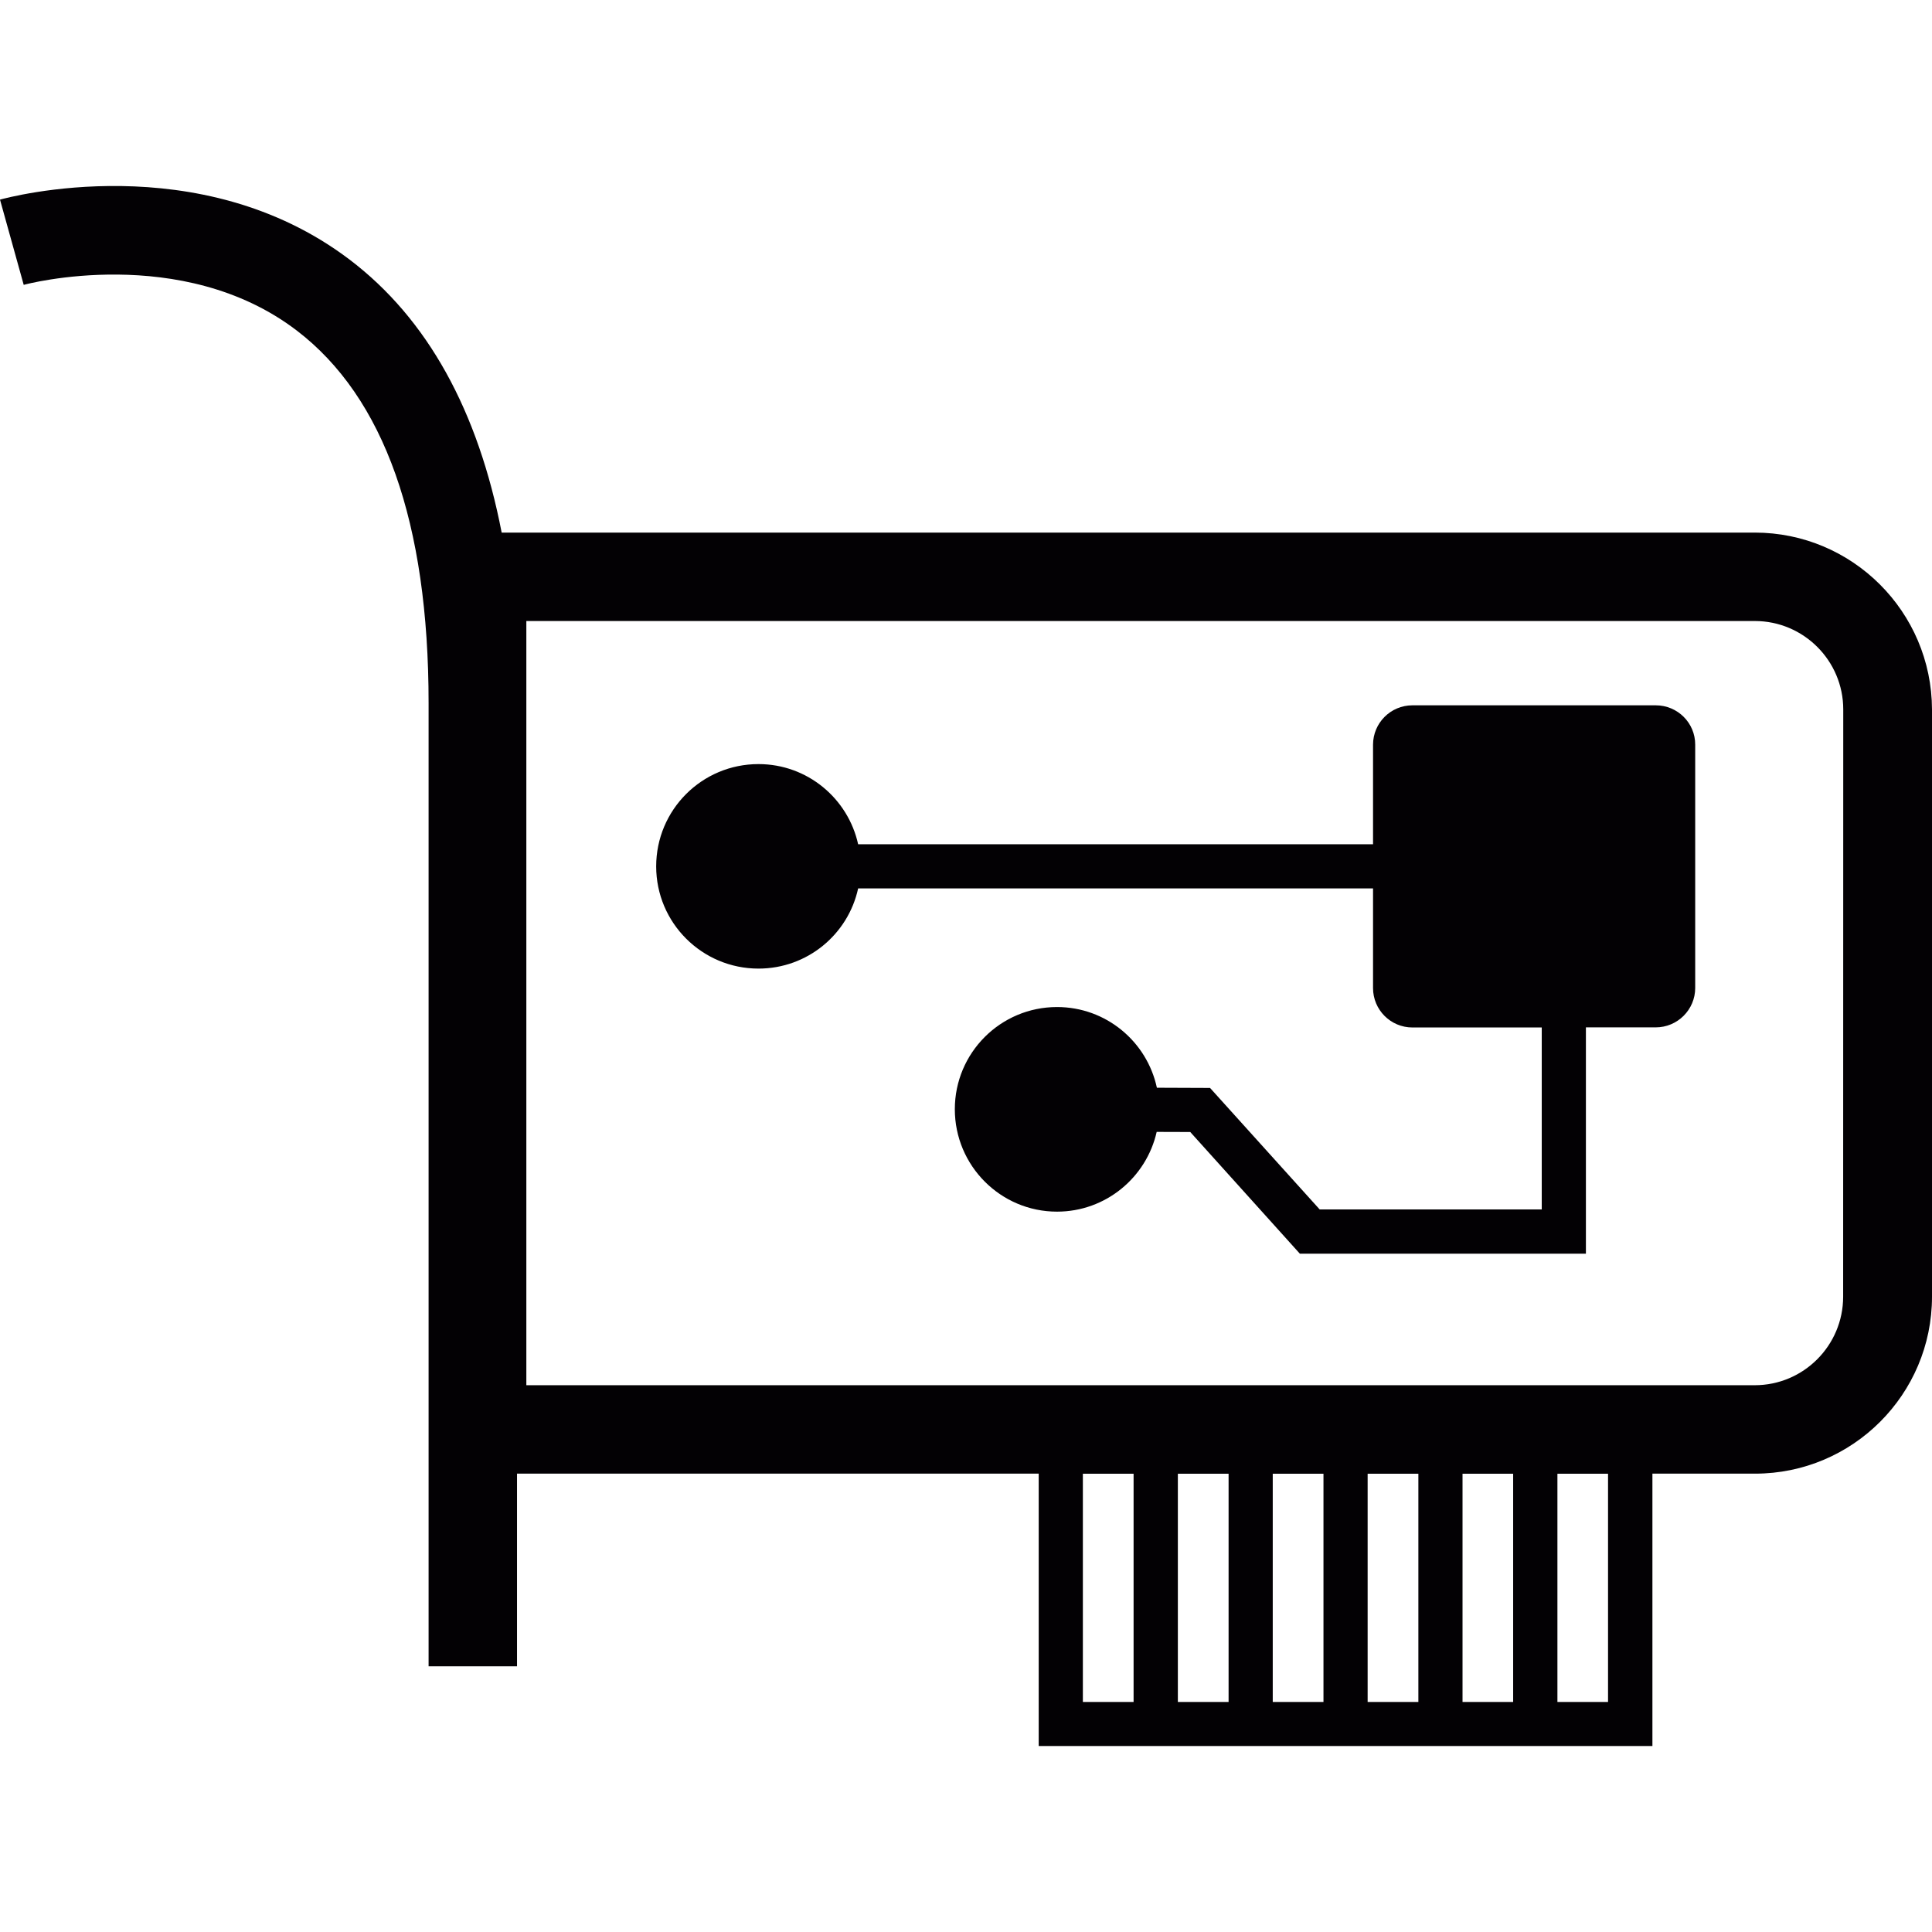
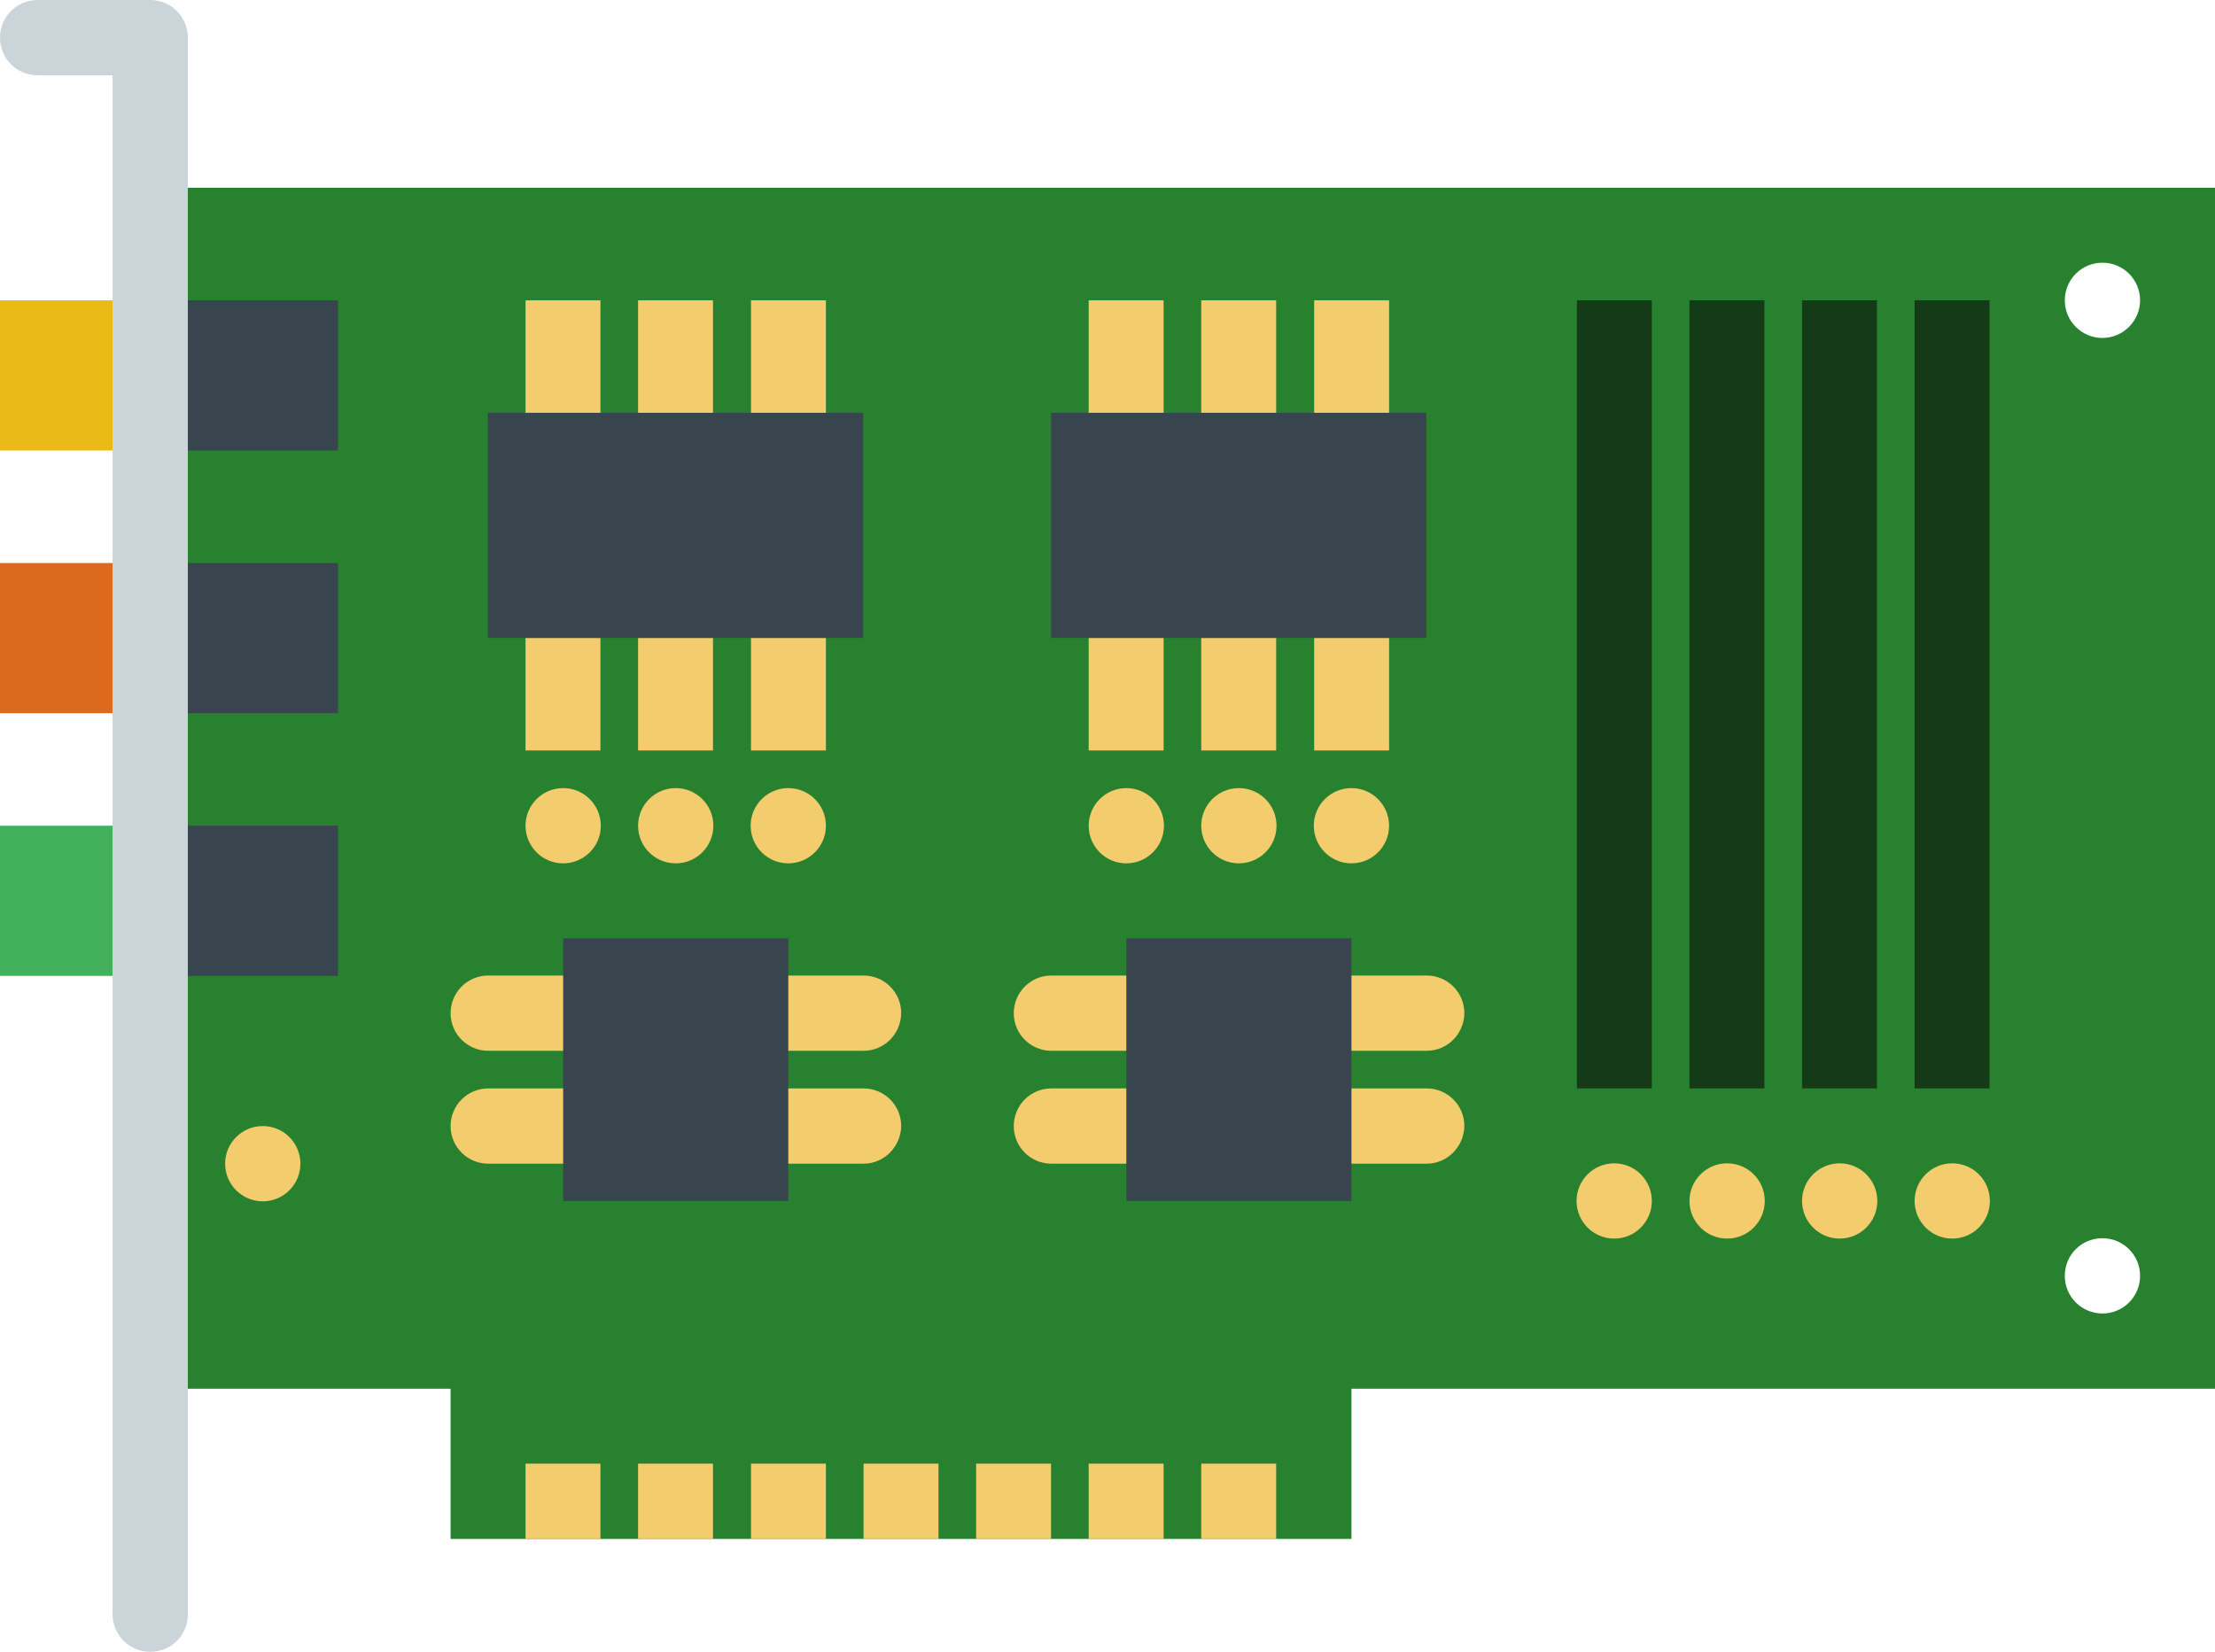
- <svg xmlns="http://www.w3.org/2000/svg" version="1.1" id="Capa_1" x="0px" y="0px" viewBox="0 0 18.243 18.243" style="enable-background:new 0 0 18.243 18.243;" xml:space="preserve">
+ <svg xmlns="http://www.w3.org/2000/svg" version="1.1" id="Capa_1" x="0px" y="0px" width="612px" height="456.4px" viewBox="0 167.8 612 456.4" enable-background="new 0 167.8 612 456.4" xml:space="preserve">
+   <circle fill="#1081E0" cx="72.6" cy="520.5" r="10.4" />
+   <path fill="#28812F" d="M41.5,219.7v331.9h83v41.5h248.9v-41.5H612V219.7H41.5z M580.9,530.8c-5.7,0-10.4-4.6-10.4-10.4  s4.6-10.4,10.4-10.4c5.7,0,10.4,4.6,10.4,10.4S586.6,530.8,580.9,530.8z M580.9,261.2c-5.7,0-10.4-4.6-10.4-10.4  c0-5.7,4.6-10.4,10.4-10.4c5.7,0,10.4,4.6,10.4,10.4C591.3,256.5,586.6,261.2,580.9,261.2z" />
+   <path fill="#CBD4D8" d="M41.5,167.8H10.4c-5.7,0-10.4,4.6-10.4,10.4s4.6,10.4,10.4,10.4h20.7v425.3c0,5.7,4.6,10.4,10.4,10.4  s10.4-4.6,10.4-10.4V178.2C51.9,172.4,47.2,167.8,41.5,167.8z" />
+   <rect y="250.8" fill="#EBBA16" width="31.1" height="41.5" />
+   <rect x="51.9" y="250.8" fill="#38454F" width="41.5" height="41.5" />
+   <rect y="323.4" fill="#DC691D" width="31.1" height="41.5" />
+   <rect x="51.9" y="323.4" fill="#38454F" width="41.5" height="41.5" />
+   <rect y="396" fill="#43B05C" width="31.1" height="41.5" />
+   <rect x="51.9" y="396" fill="#38454F" width="41.5" height="41.5" />
  <g>
-     <g>
-       <path style="fill:#030104;" d="M16.569,5.029H4.761c-0.008,0-0.016,0-0.024,0C4.515,3.88,4.038,3.011,3.302,2.452    C1.883,1.375,0.077,1.864,0,1.885L0.224,2.69C0.24,2.684,1.717,2.293,2.802,3.121c0.826,0.631,1.245,1.814,1.245,3.517v9.096    h0.835v-1.819h4.926v2.572h0.896h0.418h0.479h0.418h0.479h0.417h0.479h0.418h0.478h0.419h0.894v-2.572h0.969    c0.922,0,1.671-0.749,1.671-1.671V6.699C18.24,5.777,17.491,5.029,16.569,5.029z M10.225,16.071v-2.155h0.479v2.155H10.225z     M11.122,16.071v-2.155h0.479v2.155H11.122z M12.018,16.071v-2.155h0.479v2.155H12.018z M12.914,16.071v-2.155h0.479v2.155H12.914    z M13.81,16.071v-2.155h0.478v2.155H13.81z M15.184,16.071h-0.478v-2.155h0.478V16.071z M17.404,12.244    c0,0.461-0.374,0.836-0.835,0.836H4.97c0,0,0-0.375,0-0.836V6.699c0-0.461,0-0.835,0-0.835h11.6c0.461,0,0.835,0.375,0.835,0.835    L17.404,12.244L17.404,12.244z" />
-       <path style="fill:#030104;" d="M15.635,6.66h-2.298c-0.206,0-0.372,0.167-0.372,0.372v0.94H8.103    C8.008,7.54,7.624,7.215,7.162,7.215c-0.534,0-0.966,0.432-0.966,0.966c0,0.533,0.433,0.965,0.966,0.965    c0.462,0,0.847-0.324,0.941-0.757h4.862V9.33c0,0.205,0.166,0.372,0.372,0.372h1.221v1.718h-2.097l-1.035-1.147l-0.502-0.002    c-0.094-0.436-0.48-0.762-0.943-0.762c-0.533,0-0.965,0.432-0.965,0.965s0.432,0.967,0.965,0.967c0.46,0,0.844-0.323,0.941-0.753    l0.317,0.001l1.035,1.149h2.701V9.701h0.659c0.206,0,0.373-0.167,0.373-0.372V7.032C16.008,6.827,15.841,6.66,15.635,6.66z" />
-     </g>
+     <rect x="145.2" y="572.3" fill="#F3CC6D" width="20.7" height="20.7" />
+     <rect x="176.3" y="572.3" fill="#F3CC6D" width="20.7" height="20.7" />
+     <rect x="207.5" y="572.3" fill="#F3CC6D" width="20.7" height="20.7" />
+     <rect x="238.6" y="572.3" fill="#F3CC6D" width="20.7" height="20.7" />
+     <rect x="269.7" y="572.3" fill="#F3CC6D" width="20.7" height="20.7" />
+     <rect x="300.8" y="572.3" fill="#F3CC6D" width="20.7" height="20.7" />
+     <rect x="331.9" y="572.3" fill="#F3CC6D" width="20.7" height="20.7" />
  </g>
  <g>
- </g>
-   <g>
- </g>
-   <g>
- </g>
-   <g>
- </g>
-   <g>
- </g>
-   <g>
- </g>
-   <g>
- </g>
-   <g>
- </g>
-   <g>
- </g>
-   <g>
- </g>
-   <g>
- </g>
-   <g>
- </g>
-   <g>
- </g>
-   <g>
- </g>
-   <g>
- </g>
+     <rect x="529" y="250.8" fill="#153A17" width="20.7" height="217.8" />
+     <rect x="497.9" y="250.8" fill="#153A17" width="20.7" height="217.8" />
+     <rect x="466.8" y="250.8" fill="#153A17" width="20.7" height="217.8" />
+     <rect x="435.7" y="250.8" fill="#153A17" width="20.7" height="217.8" />
+   </g>
+   <rect x="300.8" y="250.8" fill="#F3CC6D" width="20.7" height="31.1" />
+   <rect x="331.9" y="250.8" fill="#F3CC6D" width="20.7" height="31.1" />
+   <rect x="363.1" y="250.8" fill="#F3CC6D" width="20.7" height="31.1" />
+   <rect x="300.8" y="344.1" fill="#F3CC6D" width="20.7" height="31.1" />
+   <rect x="331.9" y="344.1" fill="#F3CC6D" width="20.7" height="31.1" />
+   <rect x="363.1" y="344.1" fill="#F3CC6D" width="20.7" height="31.1" />
+   <rect x="145.2" y="250.8" fill="#F3CC6D" width="20.7" height="31.1" />
+   <rect x="176.3" y="250.8" fill="#F3CC6D" width="20.7" height="31.1" />
+   <rect x="207.5" y="250.8" fill="#F3CC6D" width="20.7" height="31.1" />
+   <rect x="145.2" y="344.1" fill="#F3CC6D" width="20.7" height="31.1" />
+   <rect x="176.3" y="344.1" fill="#F3CC6D" width="20.7" height="31.1" />
+   <rect x="207.5" y="344.1" fill="#F3CC6D" width="20.7" height="31.1" />
+   <circle fill="#F3CC6D" cx="217.8" cy="396" r="10.4" />
+   <circle fill="#F3CC6D" cx="72.6" cy="489.4" r="10.4" />
+   <circle fill="#F3CC6D" cx="186.7" cy="396" r="10.4" />
+   <circle fill="#F3CC6D" cx="155.6" cy="396" r="10.4" />
+   <path fill="#F3CC6D" d="M238.6,458.2h-20.7c-5.7,0-10.4-4.6-10.4-10.4c0-5.7,4.6-10.4,10.4-10.4h20.7c5.7,0,10.4,4.6,10.4,10.4  C248.9,453.6,244.3,458.2,238.6,458.2z" />
+   <path fill="#F3CC6D" d="M238.6,489.4h-20.7c-5.7,0-10.4-4.6-10.4-10.4c0-5.7,4.6-10.4,10.4-10.4h20.7c5.7,0,10.4,4.6,10.4,10.4  C248.9,484.7,244.3,489.4,238.6,489.4z" />
+   <path fill="#F3CC6D" d="M155.6,458.2h-20.7c-5.7,0-10.4-4.6-10.4-10.4c0-5.7,4.6-10.4,10.4-10.4h20.7c5.7,0,10.4,4.6,10.4,10.4  C166,453.6,161.3,458.2,155.6,458.2z" />
+   <path fill="#F3CC6D" d="M155.6,489.4h-20.7c-5.7,0-10.4-4.6-10.4-10.4c0-5.7,4.6-10.4,10.4-10.4h20.7c5.7,0,10.4,4.6,10.4,10.4  C166,484.7,161.3,489.4,155.6,489.4z" />
+   <circle fill="#F3CC6D" cx="373.4" cy="396" r="10.4" />
+   <circle fill="#F3CC6D" cx="342.3" cy="396" r="10.4" />
+   <circle fill="#F3CC6D" cx="446" cy="499.7" r="10.4" />
+   <circle fill="#F3CC6D" cx="477.2" cy="499.7" r="10.4" />
+   <circle fill="#F3CC6D" cx="508.3" cy="499.7" r="10.4" />
+   <circle fill="#F3CC6D" cx="539.4" cy="499.7" r="10.4" />
+   <circle fill="#F3CC6D" cx="311.2" cy="396" r="10.4" />
+   <path fill="#F3CC6D" d="M394.2,458.2h-20.7c-5.7,0-10.4-4.6-10.4-10.4c0-5.7,4.6-10.4,10.4-10.4h20.7c5.7,0,10.4,4.6,10.4,10.4  C404.5,453.6,399.9,458.2,394.2,458.2z" />
+   <path fill="#F3CC6D" d="M394.2,489.4h-20.7c-5.7,0-10.4-4.6-10.4-10.4c0-5.7,4.6-10.4,10.4-10.4h20.7c5.7,0,10.4,4.6,10.4,10.4  C404.5,484.7,399.9,489.4,394.2,489.4z" />
+   <path fill="#F3CC6D" d="M311.2,458.2h-20.7c-5.7,0-10.4-4.6-10.4-10.4c0-5.7,4.6-10.4,10.4-10.4h20.7c5.7,0,10.4,4.6,10.4,10.4  C321.6,453.6,316.9,458.2,311.2,458.2z" />
+   <path fill="#F3CC6D" d="M311.2,489.4h-20.7c-5.7,0-10.4-4.6-10.4-10.4c0-5.7,4.6-10.4,10.4-10.4h20.7c5.7,0,10.4,4.6,10.4,10.4  C321.6,484.7,316.9,489.4,311.2,489.4z" />
+   <rect x="290.4" y="281.9" fill="#38454F" width="103.7" height="62.2" />
+   <rect x="134.8" y="281.9" fill="#38454F" width="103.7" height="62.2" />
+   <rect x="155.6" y="427.1" fill="#38454F" width="62.2" height="72.6" />
+   <rect x="311.2" y="427.1" fill="#38454F" width="62.2" height="72.6" />
</svg>
